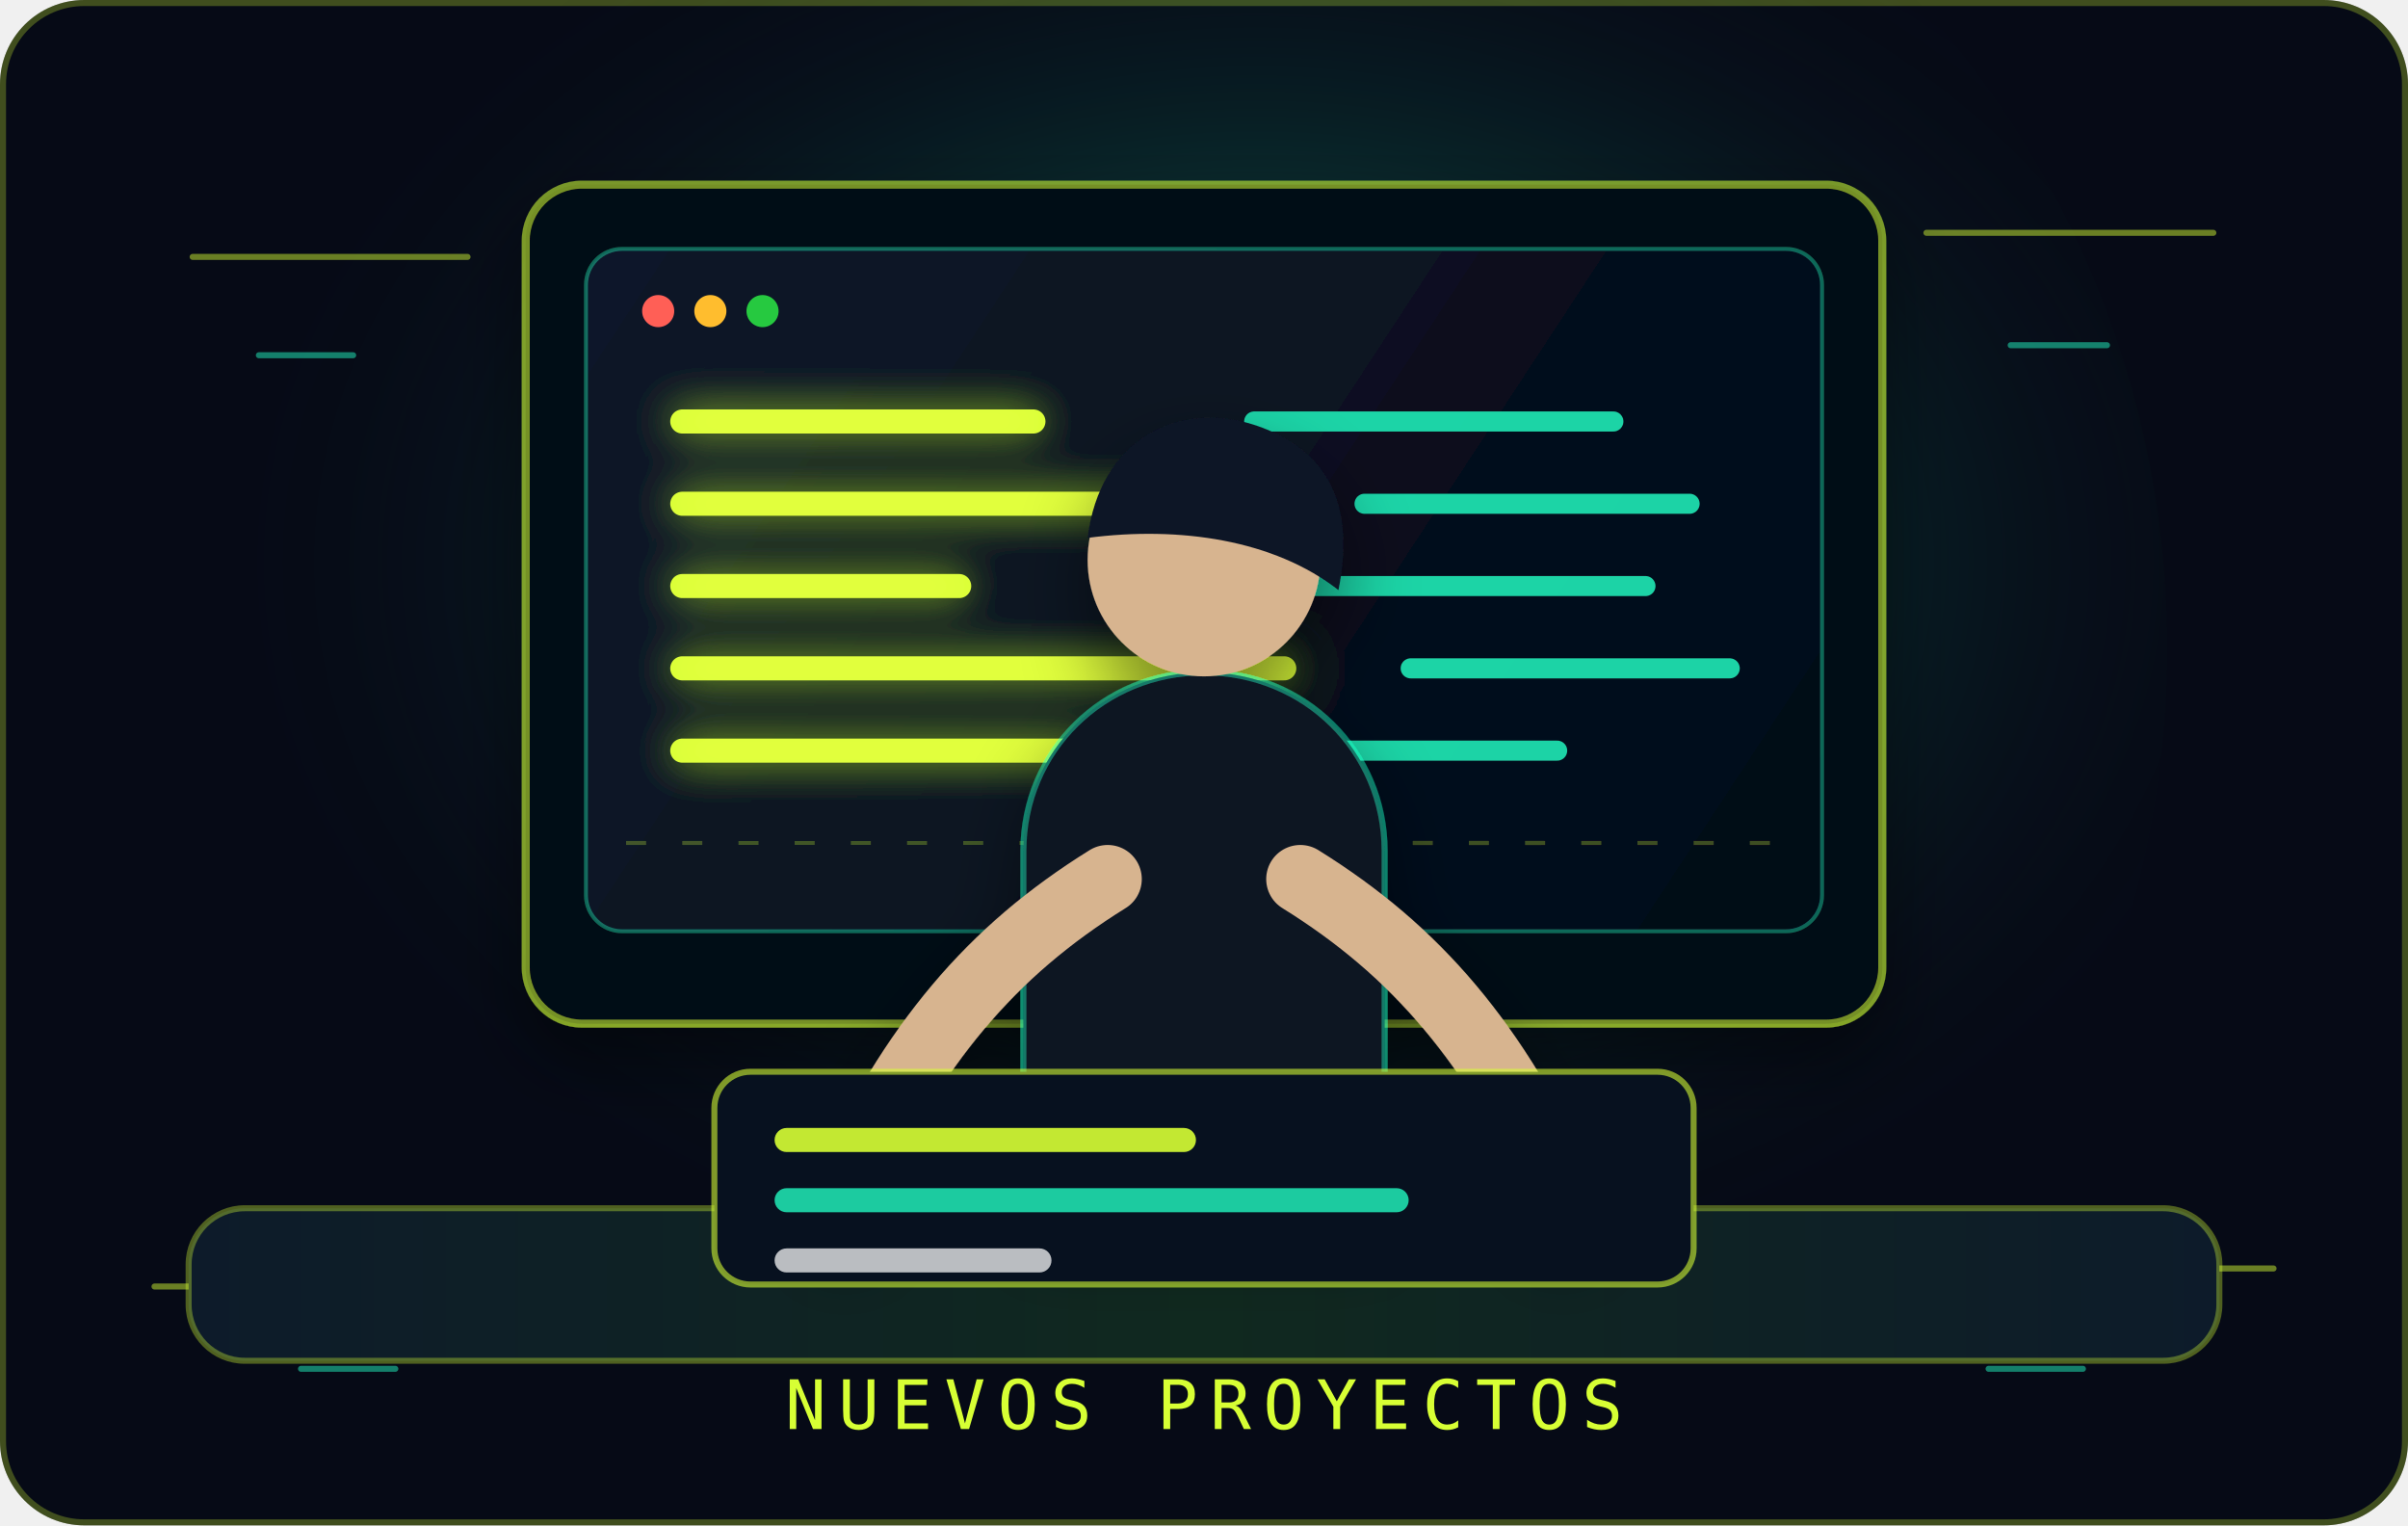
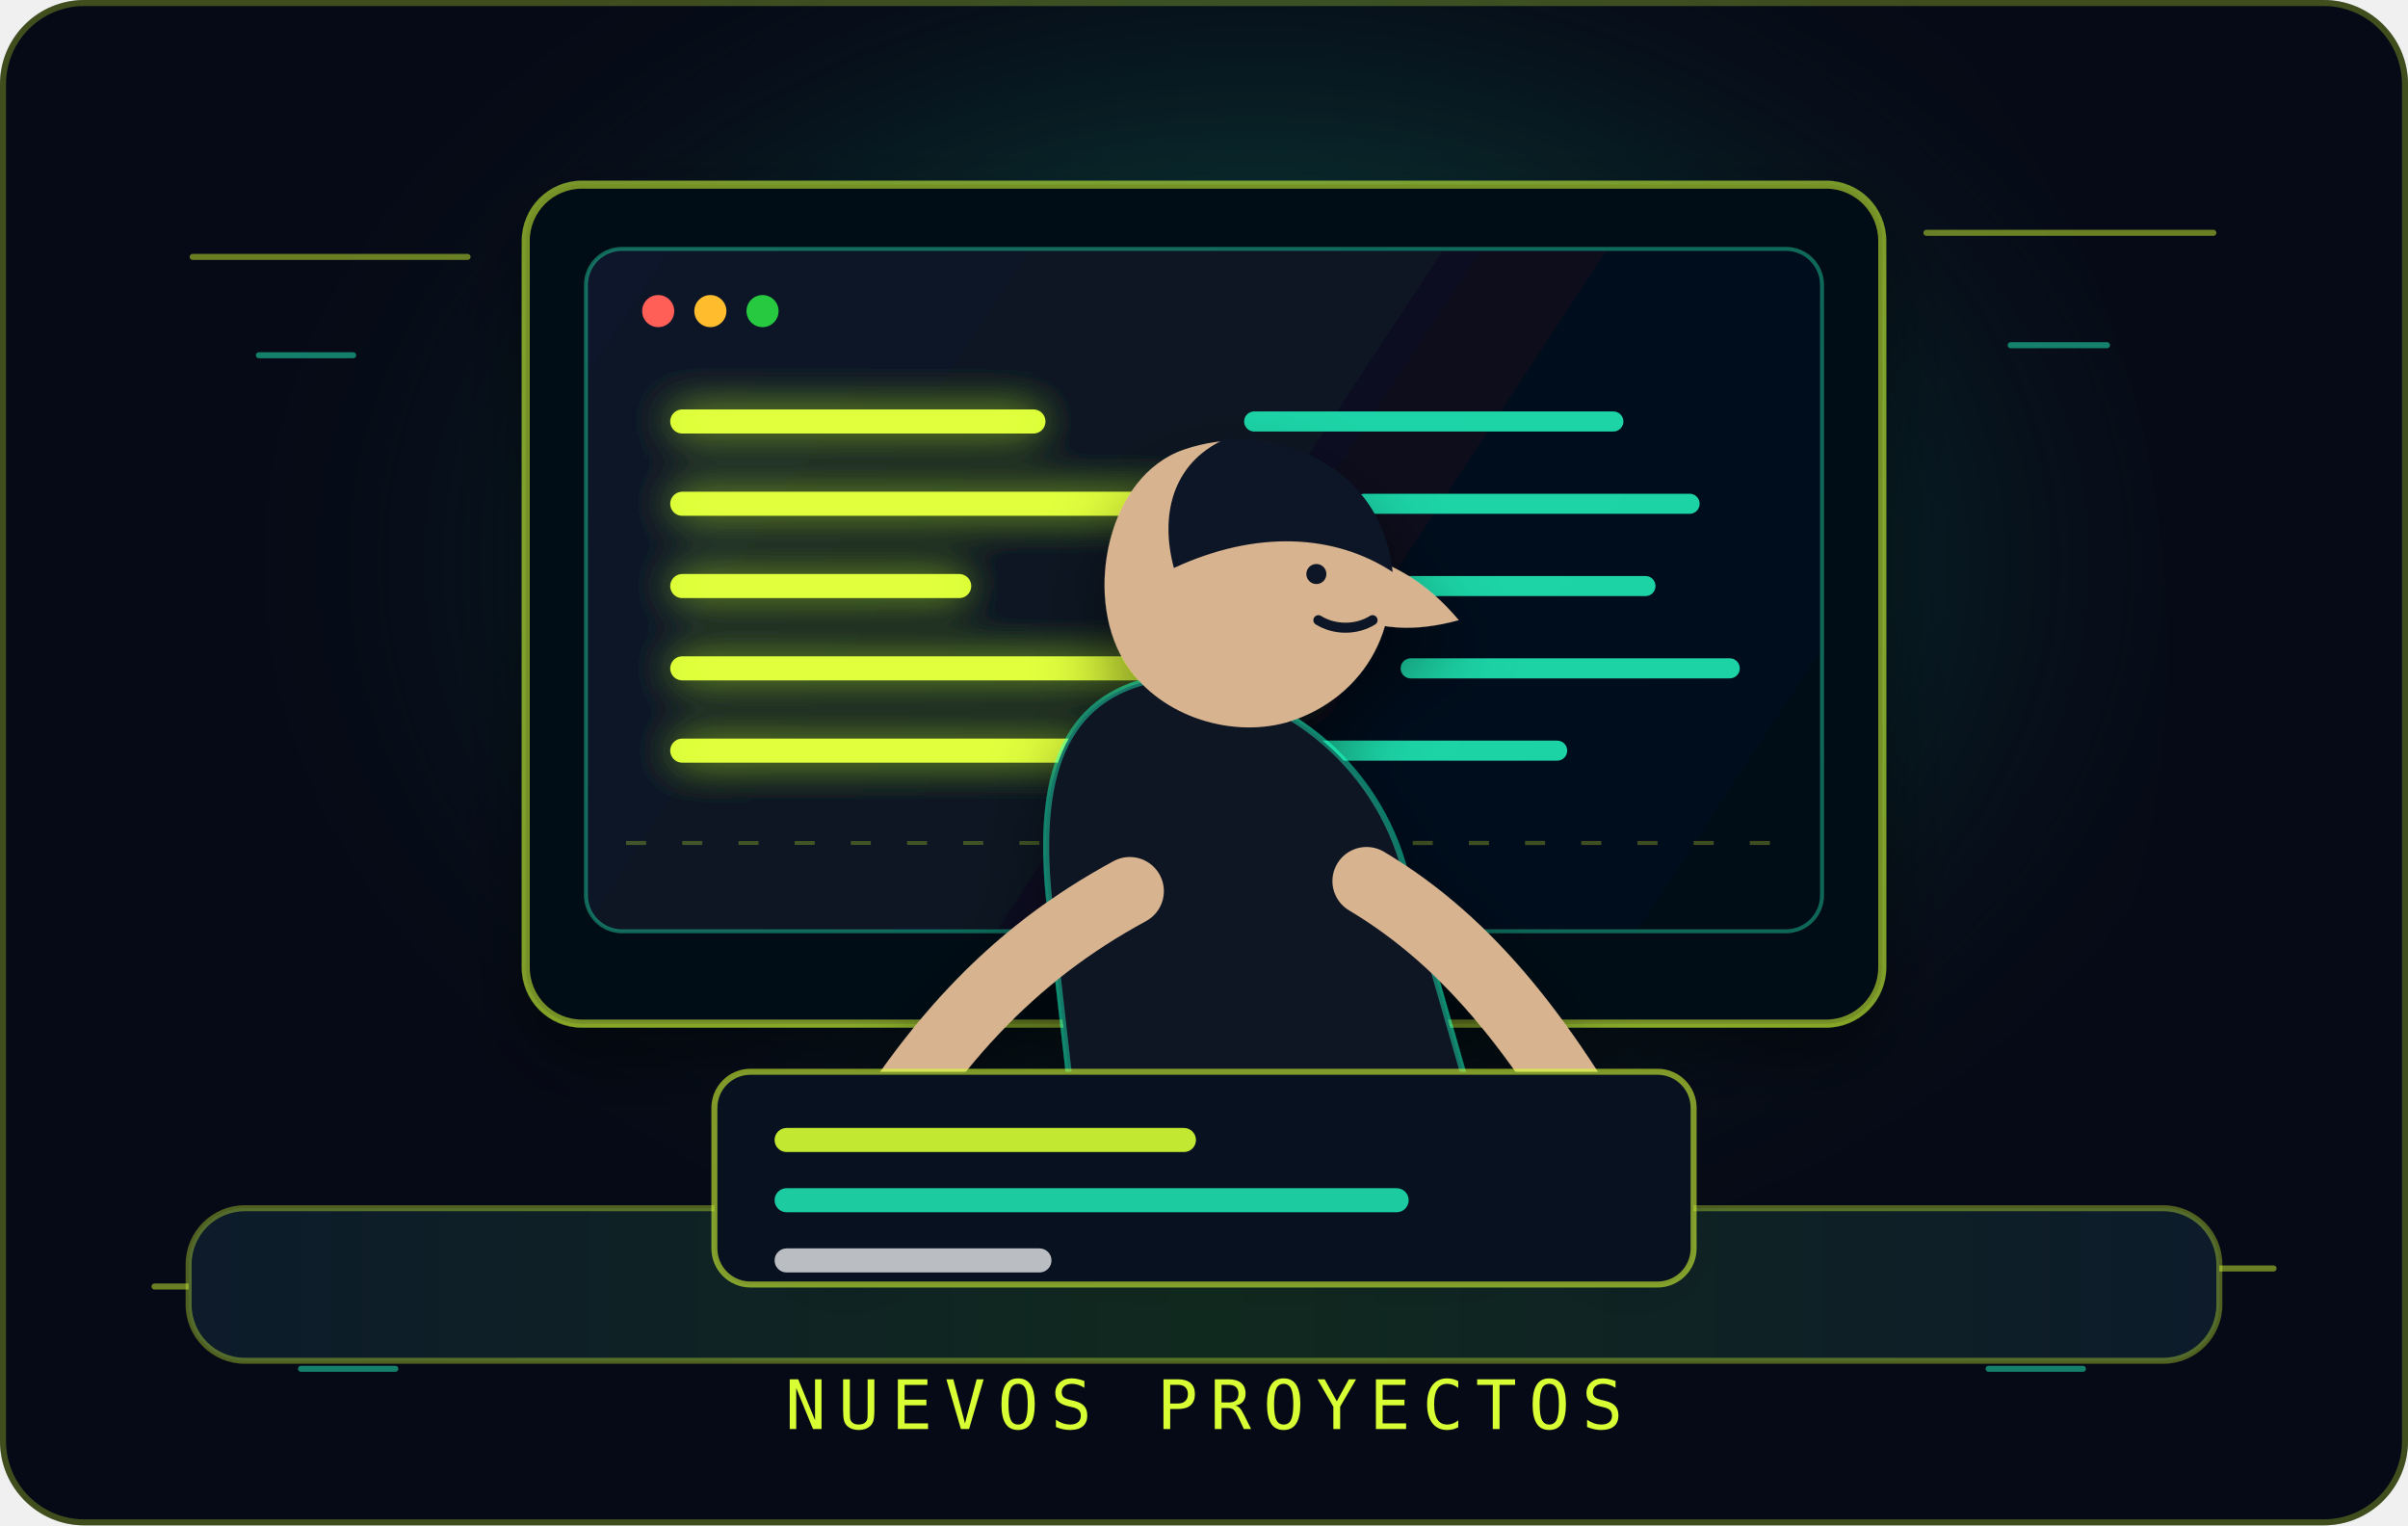
<svg xmlns="http://www.w3.org/2000/svg" width="1200" height="760" viewBox="0 0 1200 760" fill="none" role="img" aria-labelledby="title desc">
  <defs>
    <radialGradient id="halo" cx="0" cy="0" r="1" gradientUnits="userSpaceOnUse" gradientTransform="translate(626 280) rotate(90) scale(384 520)">
      <stop stop-color="#d7ff34" stop-opacity="0.55" />
      <stop offset="0.38" stop-color="#21ffc4" stop-opacity="0.18" />
      <stop offset="1" stop-color="#050814" stop-opacity="0" />
    </radialGradient>
    <linearGradient id="screen" x1="281" y1="102" x2="909" y2="514" gradientUnits="userSpaceOnUse">
      <stop stop-color="#0f172a" />
      <stop offset="0.55" stop-color="#07111f" />
      <stop offset="1" stop-color="#020617" />
    </linearGradient>
    <linearGradient id="desk" x1="96" y1="591" x2="1106" y2="591" gradientUnits="userSpaceOnUse">
      <stop stop-color="#0d1b2a" />
      <stop offset="0.5" stop-color="#10291f" />
      <stop offset="1" stop-color="#0d1b2a" />
    </linearGradient>
    <filter id="glow" x="-40%" y="-40%" width="180%" height="180%" color-interpolation-filters="sRGB">
      <feGaussianBlur stdDeviation="11" result="blur" />
      <feColorMatrix in="blur" type="matrix" values="0 0 0 0 0.75 0 0 0 0 1 0 0 0 0 0.13 0 0 0 0.8 0" />
      <feBlend in="SourceGraphic" mode="screen" />
    </filter>
    <filter id="soft" x="-20%" y="-20%" width="140%" height="140%">
      <feDropShadow dx="0" dy="18" stdDeviation="18" flood-color="#000" flood-opacity="0.45" />
    </filter>
  </defs>
  <rect width="1200" height="760" rx="42" fill="#060a16" />
  <rect x="1.5" y="1.5" width="1197" height="757" rx="40.5" stroke="#d7ff34" stroke-opacity="0.28" stroke-width="3" />
  <circle cx="600" cy="323" r="480" fill="url(#halo)" />
  <g opacity="0.48">
    <path d="M96 128H233M960 116H1103M77 641H217M949 632H1133" stroke="#d7ff34" stroke-width="3" stroke-linecap="round" />
    <path d="M129 177H176M1002 172H1050M150 682H197M991 682H1038" stroke="#24ffc8" stroke-width="3" stroke-linecap="round" />
  </g>
  <g filter="url(#soft)">
    <rect x="262" y="92" width="676" height="418" rx="28" fill="#050914" stroke="#cfff36" stroke-opacity="0.55" stroke-width="4" />
    <rect x="292" y="124" width="616" height="340" rx="18" fill="url(#screen)" stroke="#21ffc4" stroke-opacity="0.38" stroke-width="2" />
    <circle cx="328" cy="155" r="8" fill="#ff5f56" />
    <circle cx="354" cy="155" r="8" fill="#ffbd2e" />
    <circle cx="380" cy="155" r="8" fill="#27c93f" />
    <path d="M340 210H515M340 251H590M340 292H478M340 333H640M340 374H542" stroke="#d7ff34" stroke-width="12" stroke-linecap="round" filter="url(#glow)" />
    <path d="M625 210H804M680 251H842M586 292H820M703 333H862M626 374H776" stroke="#21ffc4" stroke-width="10" stroke-linecap="round" opacity="0.82" />
    <path d="M312 420H888" stroke="#cfff36" stroke-opacity="0.28" stroke-width="2" stroke-dasharray="10 18" />
  </g>
  <path d="M546 510H654L679 599H521L546 510Z" fill="#101828" stroke="#d7ff34" stroke-opacity="0.35" stroke-width="3" />
  <rect x="451" y="585" width="298" height="34" rx="17" fill="#111827" stroke="#21ffc4" stroke-opacity="0.35" stroke-width="3" />
  <rect x="94" y="602" width="1012" height="76" rx="28" fill="url(#desk)" stroke="#d7ff34" stroke-opacity="0.35" stroke-width="3" />
  <g filter="url(#soft)">
-     <path d="M600 335C650 335 690 374 690 424V603H510V424C510 374 550 335 600 335Z" fill="#101624" stroke="#21ffc4" stroke-opacity="0.42" stroke-width="3" />
-     <circle cx="600" cy="279" r="58" fill="#d7b48f" />
-     <path d="M542 268C548 219 587 199 626 212C664 225 675 254 667 294C635 269 588 262 542 268Z" fill="#111827" />
-     <path d="M552 438C494 474 455 520 421 594" stroke="#d7b48f" stroke-width="34" stroke-linecap="round" />
-     <path d="M648 438C706 474 745 520 779 594" stroke="#d7b48f" stroke-width="34" stroke-linecap="round" />
+     <path d="M573 339C632 337 683 376 699 430L748 600H540L523 450C517 394 526 350 573 339Z" fill="#101624" stroke="#21ffc4" stroke-opacity="0.42" stroke-width="3" />
+     <path d="M590 224C631 210 676 229 689 269C702 309 681 348 641 360C612 368 576 356 560 329C540 296 552 237 590 224Z" fill="#d7b48f" />
+     <path d="M666 274C692 278 711 290 727 309C705 315 687 314 668 305Z" fill="#d7b48f" />
+     <path d="M610 219C656 217 690 244 694 285C665 266 626 264 585 283C578 257 584 231 610 219Z" fill="#111827" />
+     <path d="M657 309C665 314 676 314 684 309" stroke="#111827" stroke-width="5" stroke-linecap="round" />
+     <circle cx="656" cy="286" r="5" fill="#111827" />
+     <path d="M563 444C504 476 462 521 421 594" stroke="#d7b48f" stroke-width="34" stroke-linecap="round" />
+     <path d="M681 439C733 470 771 519 812 594" stroke="#d7b48f" stroke-width="34" stroke-linecap="round" />
  </g>
  <rect x="356" y="534" width="488" height="106" rx="18" fill="#07111f" stroke="#d7ff34" stroke-opacity="0.58" stroke-width="3" />
  <rect x="386" y="562" width="210" height="12" rx="6" fill="#d7ff34" opacity="0.9" />
  <rect x="386" y="592" width="316" height="12" rx="6" fill="#21ffc4" opacity="0.78" />
  <rect x="386" y="622" width="138" height="12" rx="6" fill="#ffffff" opacity="0.72" />
  <text x="600" y="712" text-anchor="middle" fill="#d7ff34" font-family="monospace" font-size="34" letter-spacing="6">NUEVOS PROYECTOS</text>
</svg>
